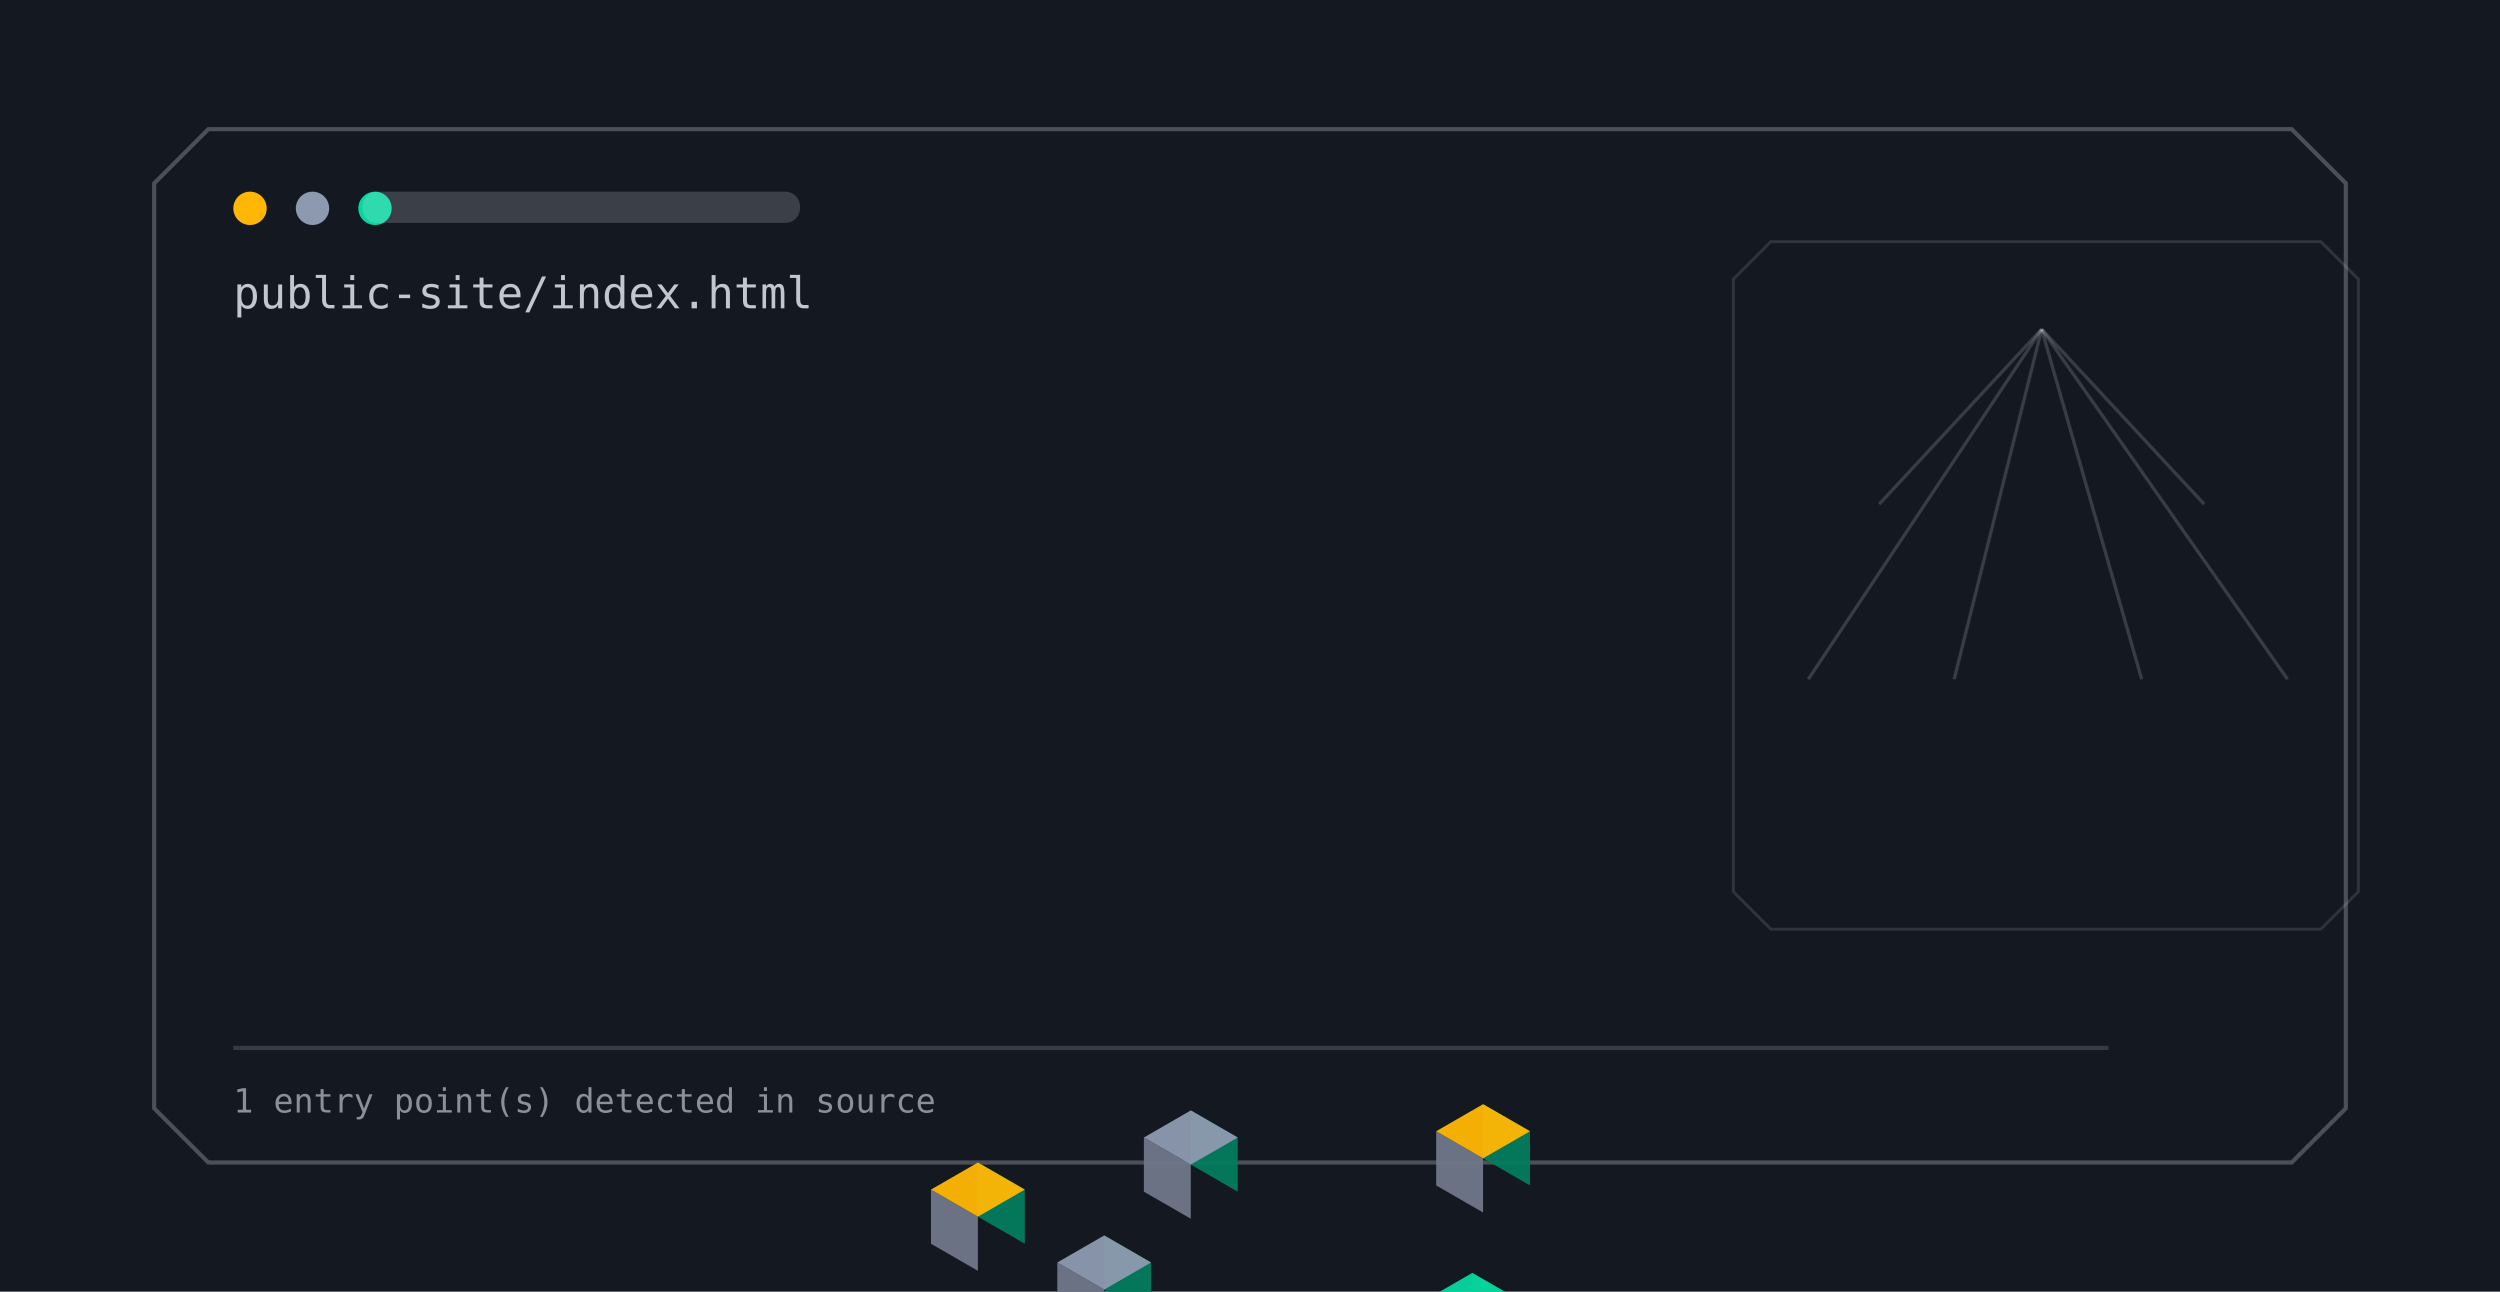
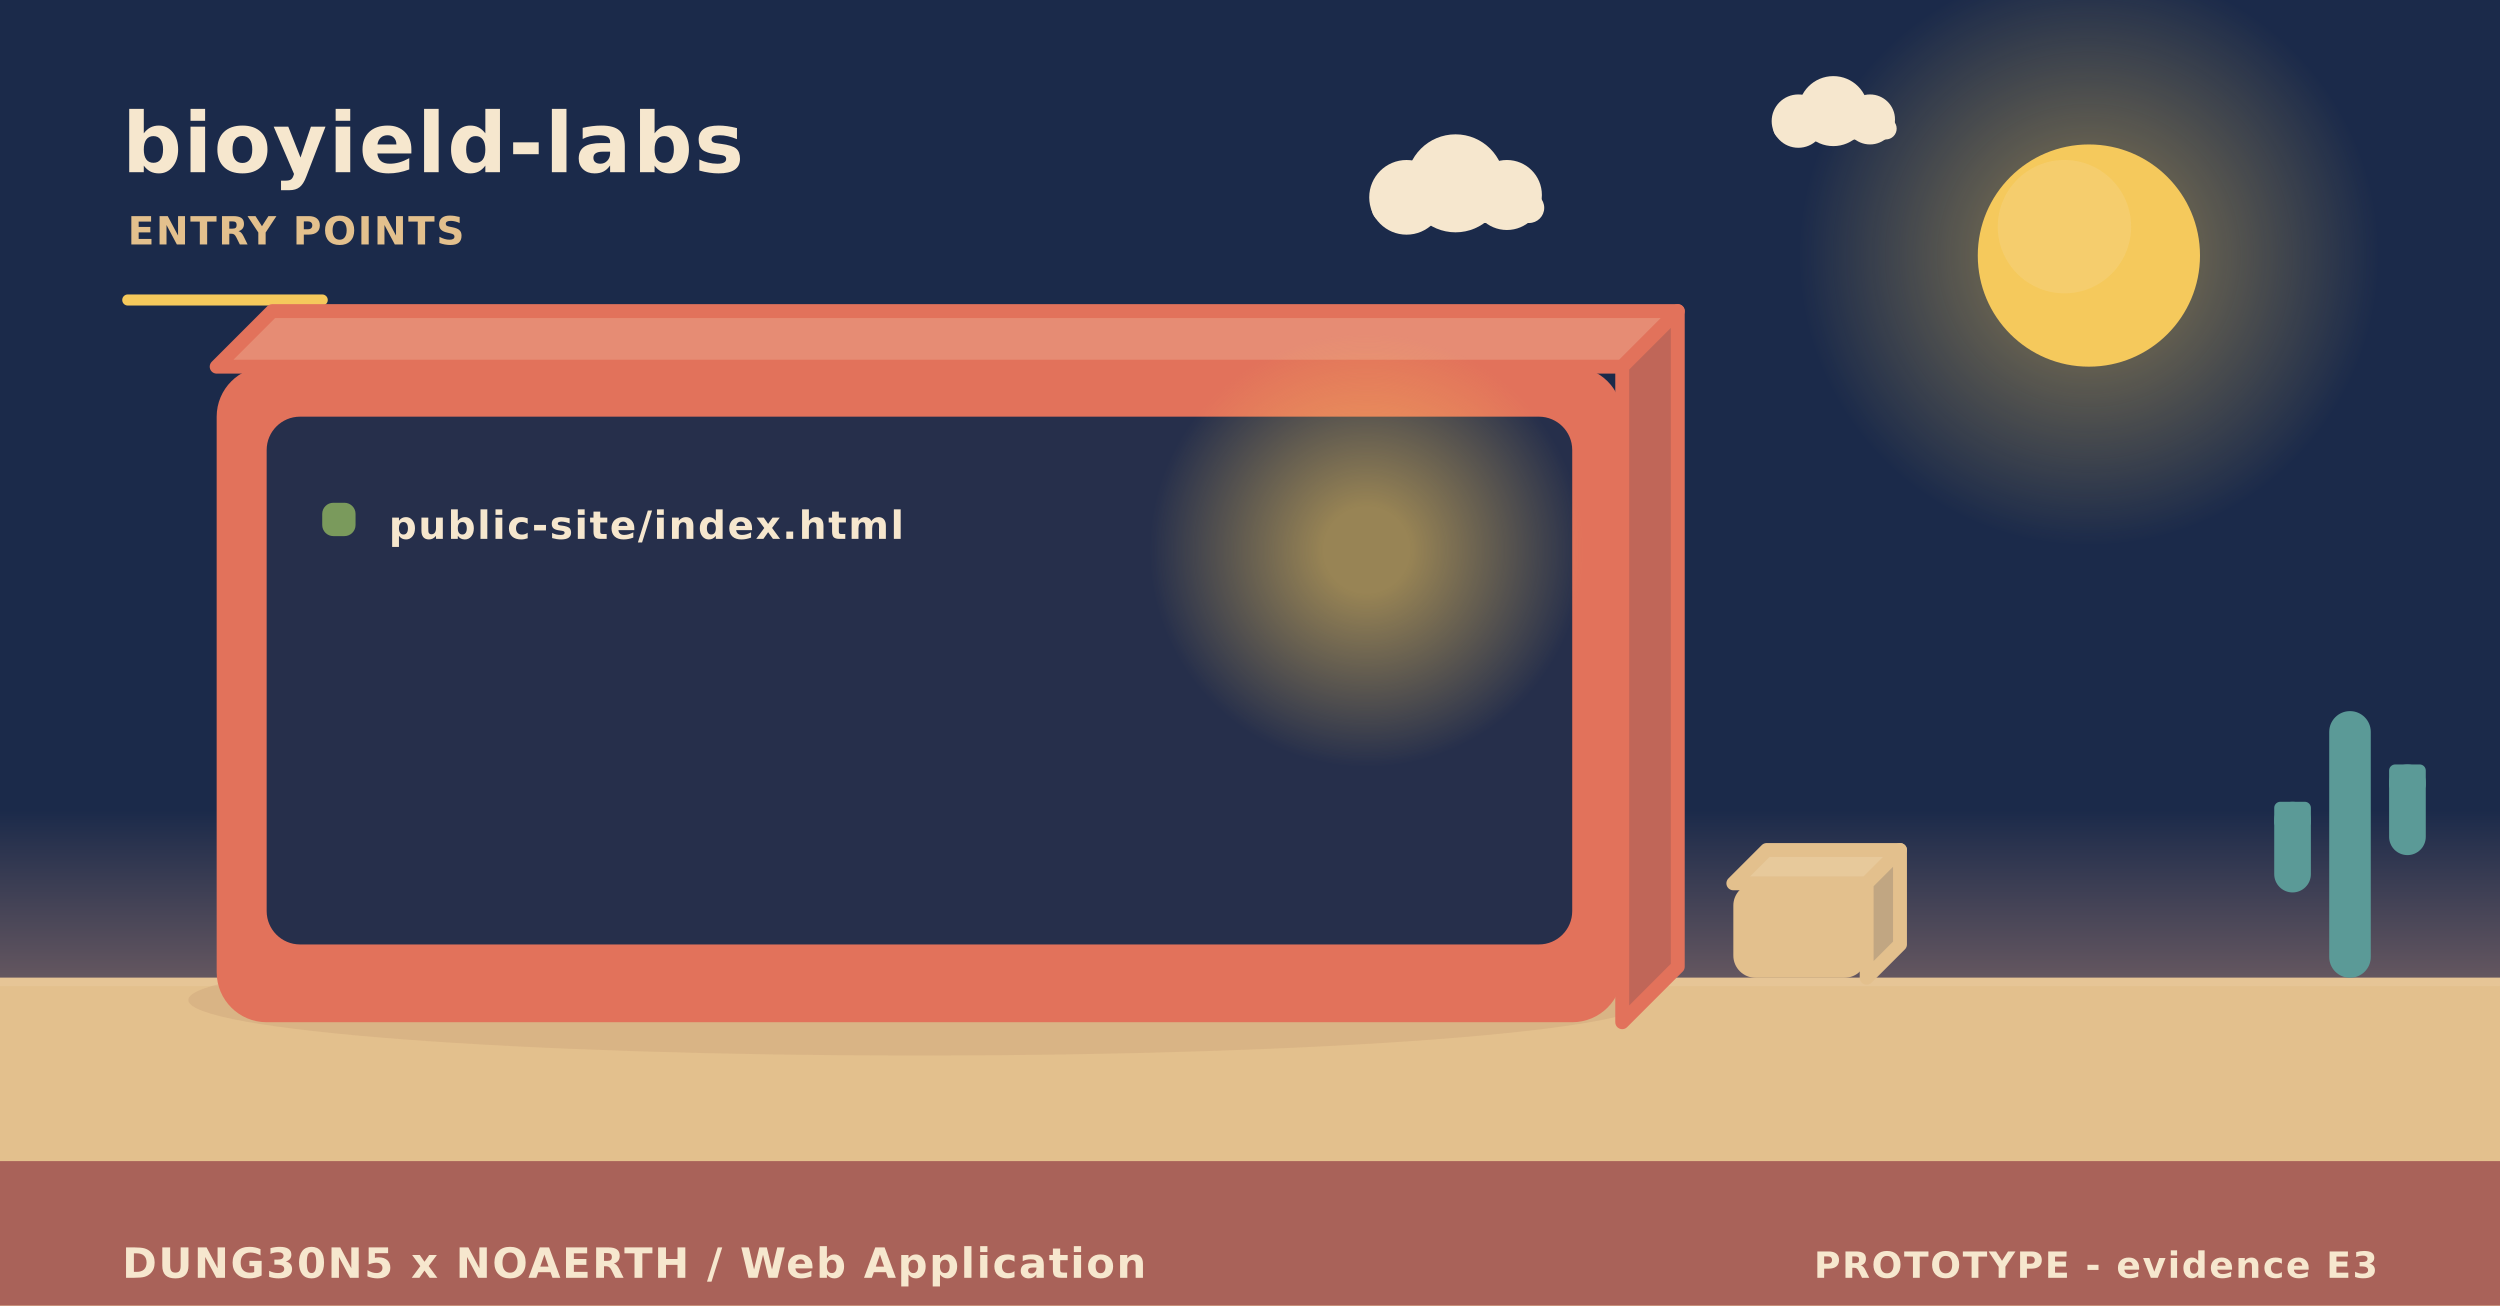
- <svg xmlns="http://www.w3.org/2000/svg" viewBox="0 0 1200 620" width="1200" height="620" role="img" aria-label="bioyield-labs command surface">
-   <rect width="1200" height="620" fill="#141821" />
-   <defs>
-     <linearGradient id="gt" x1="0" y1="0" x2="1" y2="1">
-       <stop offset="0%" stop-color="#ffb703" />
-       <stop offset="100%" stop-color="#8d99ae" />
-     </linearGradient>
-   </defs>
-   <path d="M100.00,62.00 H1100.00 L1126.00,88.00 V532.00 L1100.00,558.00 H100.00 L74.00,532.00 V88.00 Z" fill="none" stroke="rgba(238,241,246,0.300)" stroke-width="2.00" opacity="0.85" />
-   <circle cx="120.00" cy="100.00" r="8.00" fill="#ffb703" opacity="1.00" />
-   <circle cx="150.00" cy="100.00" r="8.00" fill="#8d99ae" opacity="1.00" />
-   <circle cx="180.00" cy="100.00" r="8.00" fill="#06d6a0" opacity="1.00" />
-   <rect x="174.00" y="92.00" width="210.00" height="15.00" rx="7.00" fill="rgba(238,241,246,0.180)" opacity="1.00" />
-   <text x="112" y="148" font-family="ui-monospace,SFMono-Regular,Menlo,monospace" font-size="21" fill="rgba(238,241,246,0.800)">public-site/index.html</text>
-   <path d="M850.00,116.00 H1114.00 L1132.00,134.00 V428.00 L1114.00,446.00 H850.00 L832.00,428.00 V134.00 Z" fill="none" stroke="rgba(238,241,246,0.180)" stroke-width="1.40" opacity="0.70" />
-   <line x1="980.00" y1="158.00" x2="902.00" y2="242.00" stroke="rgba(238,241,246,0.300)" stroke-width="1.60" opacity="0.55" />
-   <line x1="980.00" y1="158.00" x2="1058.00" y2="242.00" stroke="rgba(238,241,246,0.300)" stroke-width="1.60" opacity="0.55" />
-   <line x1="980.00" y1="158.00" x2="868.00" y2="326.00" stroke="rgba(238,241,246,0.300)" stroke-width="1.60" opacity="0.55" />
-   <line x1="980.00" y1="158.00" x2="938.00" y2="326.00" stroke="rgba(238,241,246,0.300)" stroke-width="1.60" opacity="0.55" />
-   <line x1="980.00" y1="158.00" x2="1028.00" y2="326.00" stroke="rgba(238,241,246,0.300)" stroke-width="1.60" opacity="0.55" />
-   <line x1="980.00" y1="158.00" x2="1098.00" y2="326.00" stroke="rgba(238,241,246,0.300)" stroke-width="1.60" opacity="0.55" />
-   <polygon points="711.87,556.00 734.39,569.00 734.39,543.00 711.87,530.00" fill="#037c5d" opacity="0.95" />
-   <polygon points="689.36,569.00 711.87,582.00 711.87,556.00 689.36,543.00" fill="#6e7788" opacity="0.95" />
-   <polygon points="711.87,530.00 734.39,543.00 711.87,556.00 689.36,543.00" fill="#ffb703" opacity="0.95" />
-   <polygon points="571.58,559.00 594.09,572.00 594.09,546.00 571.58,533.00" fill="#037c5d" opacity="0.95" />
-   <polygon points="549.06,572.00 571.58,585.00 571.58,559.00 549.06,546.00" fill="#6e7788" opacity="0.95" />
-   <polygon points="571.58,533.00 594.09,546.00 571.58,559.00 549.06,546.00" fill="#8d99ae" opacity="0.95" />
-   <polygon points="706.68,637.00 729.19,650.00 729.19,624.00 706.68,611.00" fill="#037c5d" opacity="0.95" />
-   <polygon points="684.16,650.00 706.68,663.00 706.68,637.00 684.16,624.00" fill="#6e7788" opacity="0.95" />
-   <polygon points="706.68,611.00 729.19,624.00 706.68,637.00 684.16,624.00" fill="#06d6a0" opacity="0.95" />
-   <polygon points="469.39,584.00 491.90,597.00 491.90,571.00 469.39,558.00" fill="#037c5d" opacity="0.95" />
-   <polygon points="446.87,597.00 469.39,610.00 469.39,584.00 446.87,571.00" fill="#6e7788" opacity="0.95" />
-   <polygon points="469.39,558.00 491.90,571.00 469.39,584.00 446.87,571.00" fill="#ffb703" opacity="0.95" />
-   <polygon points="530.01,619.00 552.52,632.00 552.52,606.00 530.01,593.00" fill="#037c5d" opacity="0.95" />
-   <polygon points="507.49,632.00 530.01,645.00 530.01,619.00 507.49,606.00" fill="#6e7788" opacity="0.95" />
-   <polygon points="530.01,593.00 552.52,606.00 530.01,619.00 507.49,606.00" fill="#8d99ae" opacity="0.95" />
-   <polygon points="607.95,664.00 630.47,677.00 630.47,651.00 607.95,638.00" fill="#037c5d" opacity="0.95" />
-   <polygon points="585.43,677.00 607.95,690.00 607.95,664.00 585.43,651.00" fill="#6e7788" opacity="0.95" />
-   <polygon points="607.95,638.00 630.47,651.00 607.95,664.00 585.43,651.00" fill="#06d6a0" opacity="0.95" />
-   <polygon points="668.57,699.00 691.09,712.00 691.09,686.00 668.57,673.00" fill="#037c5d" opacity="0.95" />
-   <polygon points="646.05,712.00 668.57,725.00 668.57,699.00 646.05,686.00" fill="#6e7788" opacity="0.95" />
-   <polygon points="668.57,673.00 691.09,686.00 668.57,699.00 646.05,686.00" fill="#ffb703" opacity="0.95" />
-   <rect x="112.00" y="502.00" width="900.00" height="2.00" rx="0.00" fill="rgba(238,241,246,0.160)" opacity="1.00" />
-   <text x="112" y="534" font-family="ui-monospace,Menlo,monospace" font-size="16" fill="rgba(238,241,246,0.550)">1 entry point(s) detected in source</text>
+ <svg xmlns="http://www.w3.org/2000/svg" width="900" height="470" viewBox="0 0 900 470" role="img" aria-label="bioyield-labs - how it is operated">
+   <linearGradient id="skyt" x1="0" y1="0" x2="0" y2="1">
+     <stop offset="0" stop-color="#1b2a4a" />
+     <stop offset="0.62" stop-color="#1b2a4a" />
+     <stop offset="1" stop-color="#f3ad8a" />
+   </linearGradient>
+   <rect width="900" height="470" fill="url(#skyt)" />
+   <radialGradient id="sunt">
+     <stop offset="0.35" stop-color="#f5c95c" stop-opacity="0.34" />
+     <stop offset="1" stop-color="#f5c95c" stop-opacity="0" />
+   </radialGradient>
+   <circle cx="752" cy="92" r="104" fill="url(#sunt)" />
+   <circle cx="752" cy="92" r="40" fill="#f5c95c" />
+   <circle cx="743.2" cy="81.6" r="24" fill="#f5d27e" opacity="0.5" />
+   <g>
+     <circle cx="524" cy="66" r="17.64" fill="#f6e7ce" />
+     <circle cx="506.36" cy="71.04" r="13.44" fill="#f6e7ce" />
+     <circle cx="542.48" cy="70.2" r="12.6" fill="#f6e7ce" />
+     <rect x="493.76" y="69.36" width="62.16" height="10.92" rx="5.46" fill="#f6e7ce" />
+   </g>
+   <g>
+     <circle cx="660" cy="40" r="12.6" fill="#f6e7ce" />
+     <circle cx="647.4" cy="43.6" r="9.6" fill="#f6e7ce" />
+     <circle cx="673.2" cy="43" r="9" fill="#f6e7ce" />
+     <rect x="638.4" y="42.4" width="44.4" height="7.8" rx="3.9" fill="#f6e7ce" />
+   </g>
+   <rect x="0" y="352" width="900" height="118" fill="#e3c08d" />
+   <rect x="0" y="352" width="900" height="3" fill="#e6c596" />
+   <text x="44" y="62" font-family="Verdana,DejaVu Sans,sans-serif" font-size="30" font-weight="700" letter-spacing="0.6" fill="#f6e7ce" text-anchor="start">bioyield-labs</text>
+   <text x="46" y="88" font-family="Verdana,DejaVu Sans,sans-serif" font-size="14" font-weight="700" letter-spacing="0.6" fill="#e3c08d" text-anchor="start">ENTRY POINTS</text>
+   <rect x="44" y="106" width="74" height="4" rx="2" fill="#f5c95c" />
+   <ellipse cx="331" cy="360" rx="263.2" ry="20" fill="rgba(138,90,68,0.11)" />
+   <path d="M78,132 L584,132 L604,112 L98,112 Z" fill="#e68c74" stroke="#e2725b" stroke-width="5" stroke-linejoin="round" />
+   <path d="M584,132 L604,112 L604,348 L584,368 Z" fill="#c06658" stroke="#e2725b" stroke-width="5" stroke-linejoin="round" />
+   <rect x="78" y="132" width="506" height="236" rx="18" fill="#e2725b" />
+   <rect x="96" y="150" width="470" height="190" rx="12" fill="#1b2a4a" opacity="0.94" />
+   <radialGradient id="lamp30193">
+     <stop offset="0.2" stop-color="#f5c95c" stop-opacity="0.55" />
+     <stop offset="1" stop-color="#f5c95c" stop-opacity="0" />
+   </radialGradient>
+   <circle cx="492" cy="198" r="78" fill="url(#lamp30193)" />
+   <rect x="116" y="181" width="12" height="12" rx="4" fill="#7a9a5c" />
+   <text x="140" y="194" font-family="Verdana,DejaVu Sans,sans-serif" font-size="14" font-weight="700" letter-spacing="0.6" fill="#f6e7ce" text-anchor="start">public-site/index.html</text>
+   <path d="M624,318 L672,318 L684,306 L636,306 Z" fill="#e7c99b" stroke="#e3c08d" stroke-width="5" stroke-linejoin="round" />
+   <path d="M672,318 L684,306 L684,340 L672,352 Z" fill="#c1a682" stroke="#e3c08d" stroke-width="5" stroke-linejoin="round" />
+   <rect x="624" y="318" width="48" height="34" rx="8" fill="#e3c08d" />
+   <rect x="838.52" y="256" width="14.96" height="96" rx="7.48" fill="#5b9a97" />
+   <rect x="818.72" y="288.64" width="13.2" height="32.64" rx="6.6" fill="#5b9a97" />
+   <rect x="818.72" y="288.64" width="13.2" height="9.6" rx="2.2" fill="#5b9a97" />
+   <rect x="860.08" y="275.2" width="13.2" height="32.64" rx="6.6" fill="#5b9a97" />
+   <rect x="860.08" y="275.2" width="13.2" height="9.6" rx="2.2" fill="#5b9a97" />
+   <rect x="0" y="418" width="900" height="52" rx="0" fill="#a65c56" opacity="0.94" />
+   <text x="44" y="460" font-family="Verdana,DejaVu Sans,sans-serif" font-size="15" font-weight="700" letter-spacing="0.6" fill="#f6e7ce" text-anchor="start">DUNG30N5 x NOAERTH  /  Web Application</text>
+   <text x="856" y="460" font-family="Verdana,DejaVu Sans,sans-serif" font-size="13" font-weight="700" letter-spacing="0.6" fill="#f6e7ce" text-anchor="end">PROTOTYPE  -  evidence E3</text>
</svg>
